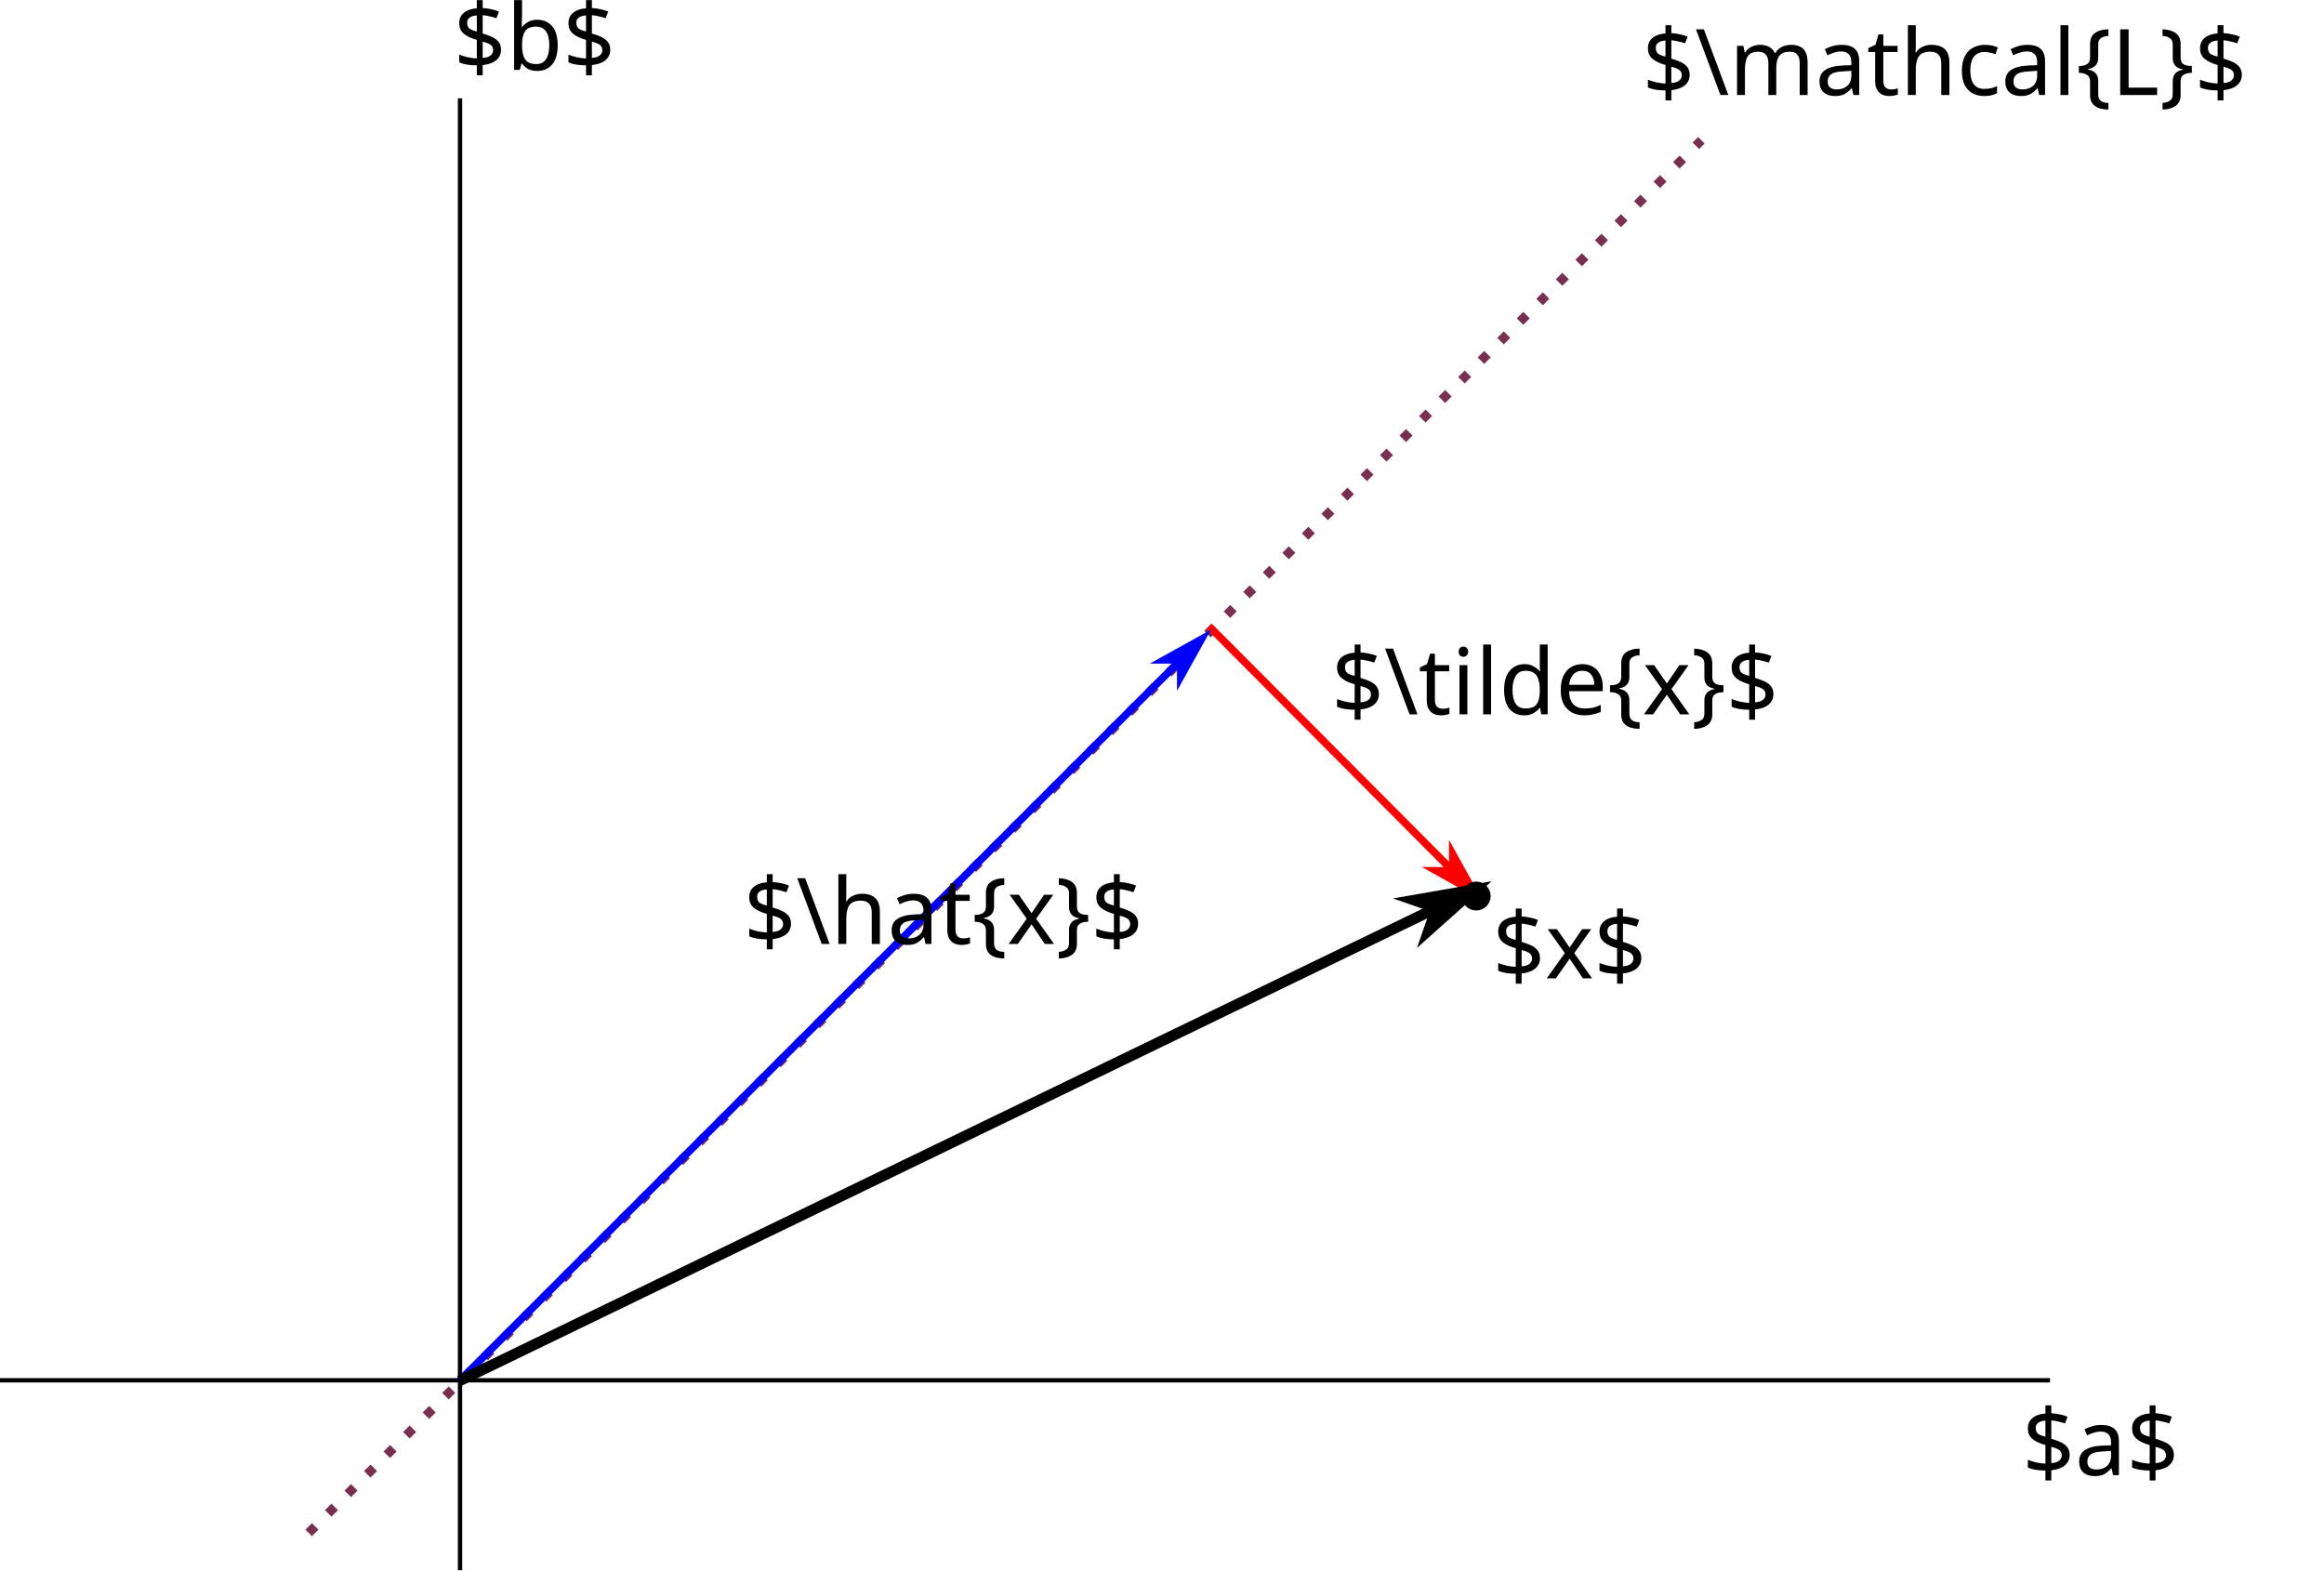
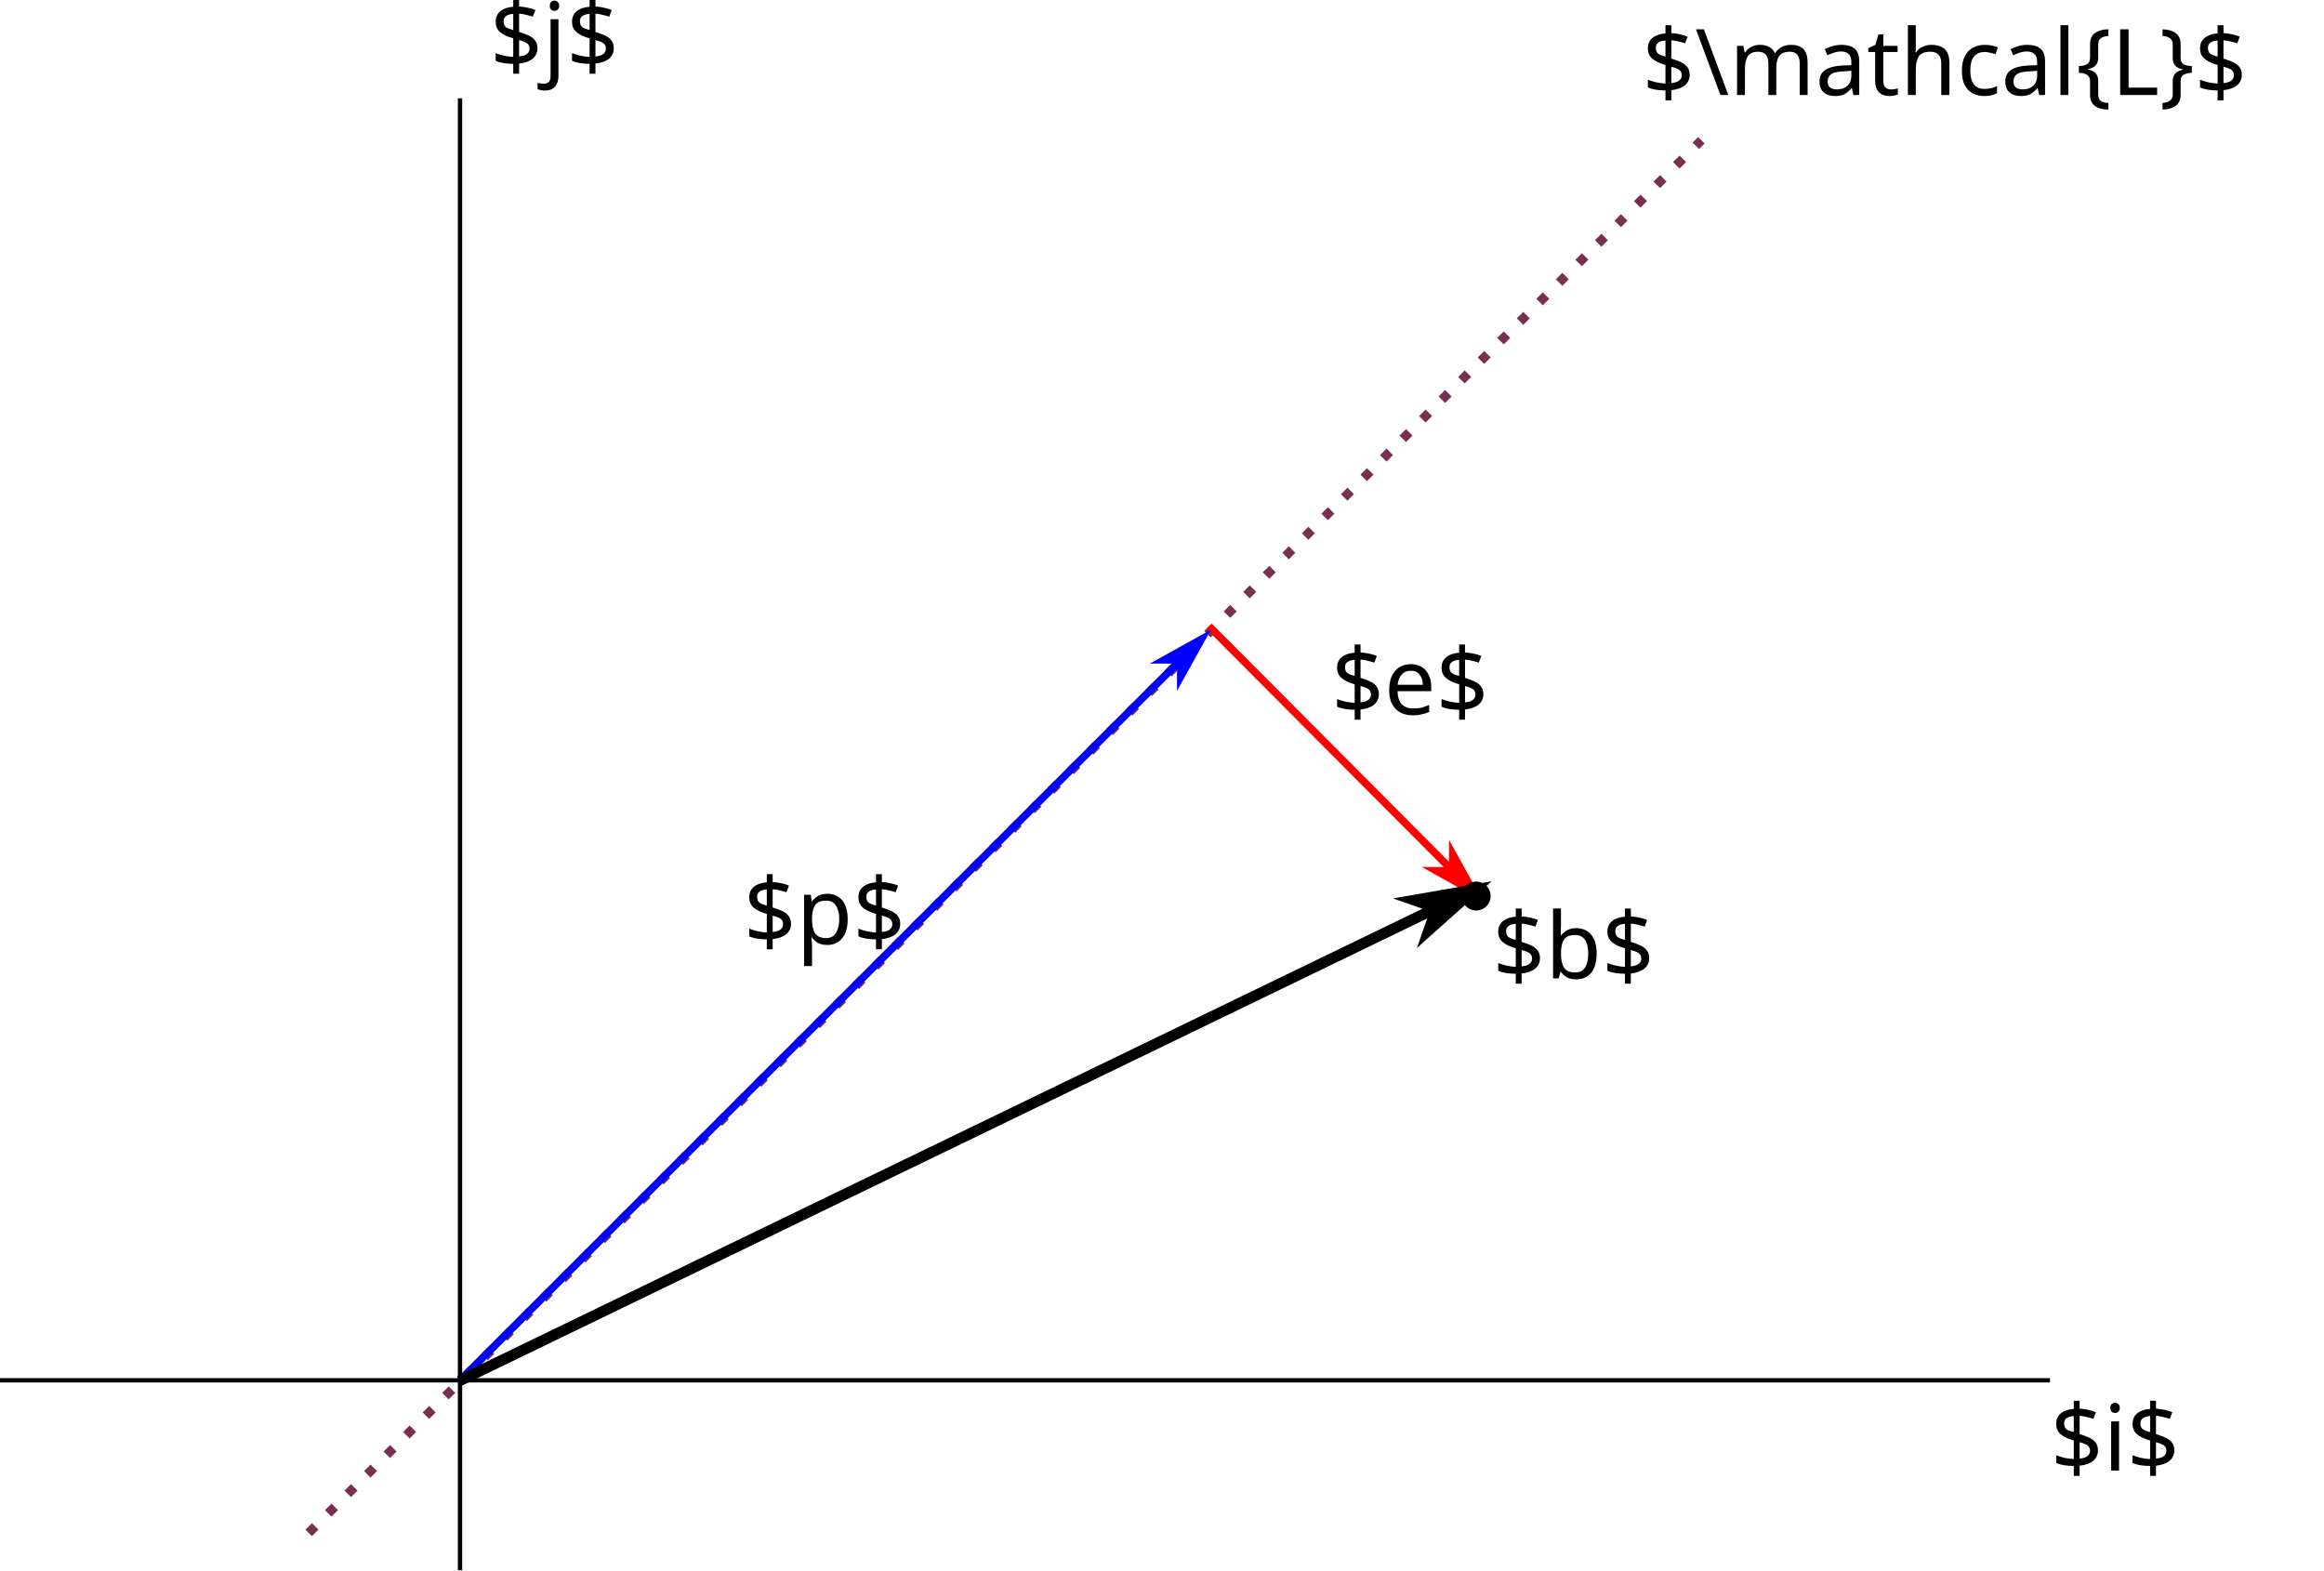
<svg xmlns="http://www.w3.org/2000/svg" width="142.566mm" height="96.328mm" viewBox="0 0 142.566 96.328" version="1.1" id="svg8">
  <defs id="defs2">
    <marker style="overflow:visible;" id="marker1213" refX="0.0" refY="0.0" orient="auto">
      <path transform="scale(0.4) rotate(180) translate(10,0)" style="fill-rule:evenodd;fill:context-stroke;stroke:context-stroke;stroke-width:1.0pt;" d="M 0.0,0.0 L 5.0,-5.0 L -12.5,0.0 L 5.0,5.0 L 0.0,0.0 z " id="path952" />
    </marker>
    <marker style="overflow:visible;" id="marker1204" refX="0.0" refY="0.0" orient="auto">
      <path transform="scale(0.2) rotate(180) translate(6,0)" style="fill-rule:evenodd;fill:context-stroke;stroke:context-stroke;stroke-width:1.0pt;" d="M 0.0,0.0 L 5.0,-5.0 L -12.5,0.0 L 5.0,5.0 L 0.0,0.0 z " id="path958" />
    </marker>
    <marker style="overflow:visible;" id="Arrow1Mend" refX="0.0" refY="0.0" orient="auto">
      <path transform="scale(0.4) rotate(180) translate(10,0)" style="fill-rule:evenodd;fill:context-stroke;stroke:context-stroke;stroke-width:1.0pt;" d="M 0.0,0.0 L 5.0,-5.0 L -12.5,0.0 L 5.0,5.0 L 0.0,0.0 z " id="path858" />
    </marker>
    <marker style="overflow:visible;" id="Arrow1Send" refX="0.0" refY="0.0" orient="auto">
      <path transform="scale(0.2) rotate(180) translate(6,0)" style="fill-rule:evenodd;fill:context-stroke;stroke:context-stroke;stroke-width:1.0pt;" d="M 0.0,0.0 L 5.0,-5.0 L -12.5,0.0 L 5.0,5.0 L 0.0,0.0 z " id="path864" />
    </marker>
    <marker style="overflow:visible;" id="Arrow2Lend" refX="0.0" refY="0.0" orient="auto">
      <path transform="scale(1.1) rotate(180) translate(1,0)" d="M 8.719,4.034 L -2.207,0.016 L 8.719,-4.002 C 6.973,-1.63 6.983,1.616 8.719,4.034 z " style="stroke:context-stroke;fill-rule:evenodd;fill:context-stroke;stroke-width:0.625;stroke-linejoin:round;" id="path870" />
    </marker>
    <marker style="overflow:visible" id="Arrow1Lend" refX="0" refY="0" orient="auto">
      <path transform="matrix(-0.8,0,0,-0.8,-10,0)" style="fill:context-stroke;fill-rule:evenodd;stroke:context-stroke;stroke-width:1pt" d="M 0,0 5,-5 -12.5,0 5,5 Z" id="path20815" />
    </marker>
  </defs>
  <g id="layer1" transform="translate(-17.60853,-184.2414)">
    <path style="fill:none;stroke:#000000;stroke-width:0.265px;stroke-linecap:butt;stroke-linejoin:miter;stroke-opacity:1" d="m 45.829,190.273 v 90.296" id="path1068" />
    <path style="fill:none;stroke:#000000;stroke-width:0.265px;stroke-linecap:butt;stroke-linejoin:miter;stroke-opacity:1" d="M 17.609,268.917 H 143.366" id="path1070" />
    <path style="fill:none;stroke:#792f50;stroke-width:0.565;stroke-linecap:butt;stroke-linejoin:miter;stroke-miterlimit:4;stroke-dasharray:0.565,1.13;stroke-opacity:1;stroke-dashoffset:0" d="M 36.544,278.28 121.98,192.845" id="path1072" />
    <text xml:space="preserve" style="font-size:5.644px;line-height:1.25;font-family:sans-serif;stroke-width:0.265" x="118.354" y="190.071" id="text4996">
      <tspan id="tspan4994" style="stroke-width:0.265" x="118.354" y="190.071">$\mathcal{L}$</tspan>
    </text>
-     <text xml:space="preserve" style="font-size:5.644px;line-height:1.25;font-family:sans-serif;stroke-width:0.265" x="141.663" y="274.738" id="text8984">
-       <tspan id="tspan8982" style="stroke-width:0.265" x="141.663" y="274.738">$a$</tspan>
+     <text xml:space="preserve" style="font-size:5.644px;line-height:1.25;font-family:sans-serif;stroke-width:0.265" x="143.403" y="274.451" id="text8984">
+       <tspan id="tspan8982" style="stroke-width:0.265" x="143.403" y="274.451">$i$</tspan>
    </text>
-     <text xml:space="preserve" style="font-size:5.644px;line-height:1.25;font-family:sans-serif;stroke-width:0.265" x="45.438" y="188.53" id="text8984-3">
-       <tspan id="tspan8982-6" style="stroke-width:0.265" x="45.438" y="188.53">$b$</tspan>
+     <text xml:space="preserve" style="font-size:5.644px;line-height:1.25;font-family:sans-serif;stroke-width:0.265" x="47.671" y="188.434" id="text8984-3">
+       <tspan id="tspan8982-6" style="stroke-width:0.265" x="47.671" y="188.434">$j$</tspan>
    </text>
    <path style="fill:none;stroke:#ff0000;stroke-width:0.465;stroke-linecap:butt;stroke-linejoin:miter;stroke-miterlimit:4;stroke-dasharray:none;stroke-opacity:1;marker-end:url(#Arrow1Mend)" d="m 91.776,222.658 16.158,16.215" id="path20148" />
    <path style="fill:none;stroke:#0000ff;stroke-width:0.465;stroke-linecap:butt;stroke-linejoin:miter;stroke-miterlimit:4;stroke-dasharray:none;stroke-opacity:1;marker-end:url(#Arrow1Mend)" d="M 45.806,268.943 91.252,223.513" id="path20612" />
    <text xml:space="preserve" style="font-size:5.644px;line-height:1.25;font-family:sans-serif;stroke-width:0.265" x="63.226" y="242.146" id="text21778">
-       <tspan id="tspan21776" style="stroke-width:0.265" x="63.226" y="242.146">$\hat{x}$</tspan>
+       <tspan id="tspan21776" style="stroke-width:0.265" x="63.226" y="242.146">$p$</tspan>
    </text>
    <text xml:space="preserve" style="font-size:5.644px;line-height:1.25;font-family:sans-serif;stroke-width:0.265" x="99.29" y="228.063" id="text21778-7">
-       <tspan id="tspan21776-5" style="stroke-width:0.265" x="99.29" y="228.063">$\tilde{x}$</tspan>
+       <tspan id="tspan21776-5" style="stroke-width:0.265" x="99.29" y="228.063">$e$</tspan>
    </text>
    <circle style="fill:#000000;fill-opacity:1;stroke:#000000;stroke-width:0.265;stroke-miterlimit:4;stroke-dasharray:none;stroke-opacity:1" id="path34661" cx="108.165" cy="239.21" r="0.755" />
    <text xml:space="preserve" style="font-size:5.644px;line-height:1.25;font-family:sans-serif;stroke-width:0.265" x="109.172" y="244.261" id="text37545">
-       <tspan id="tspan37543" style="stroke-width:0.265" x="109.172" y="244.261">$x$</tspan>
+       <tspan id="tspan37543" style="stroke-width:0.265" x="109.172" y="244.261">$b$</tspan>
    </text>
    <path style="fill:none;stroke:#000000;stroke-width:0.665;stroke-linecap:butt;stroke-linejoin:miter;stroke-opacity:1;stroke-miterlimit:4;stroke-dasharray:none;marker-end:url(#marker1213)" d="M 45.806,268.943 107.934,238.873" id="path941" />
  </g>
</svg>
